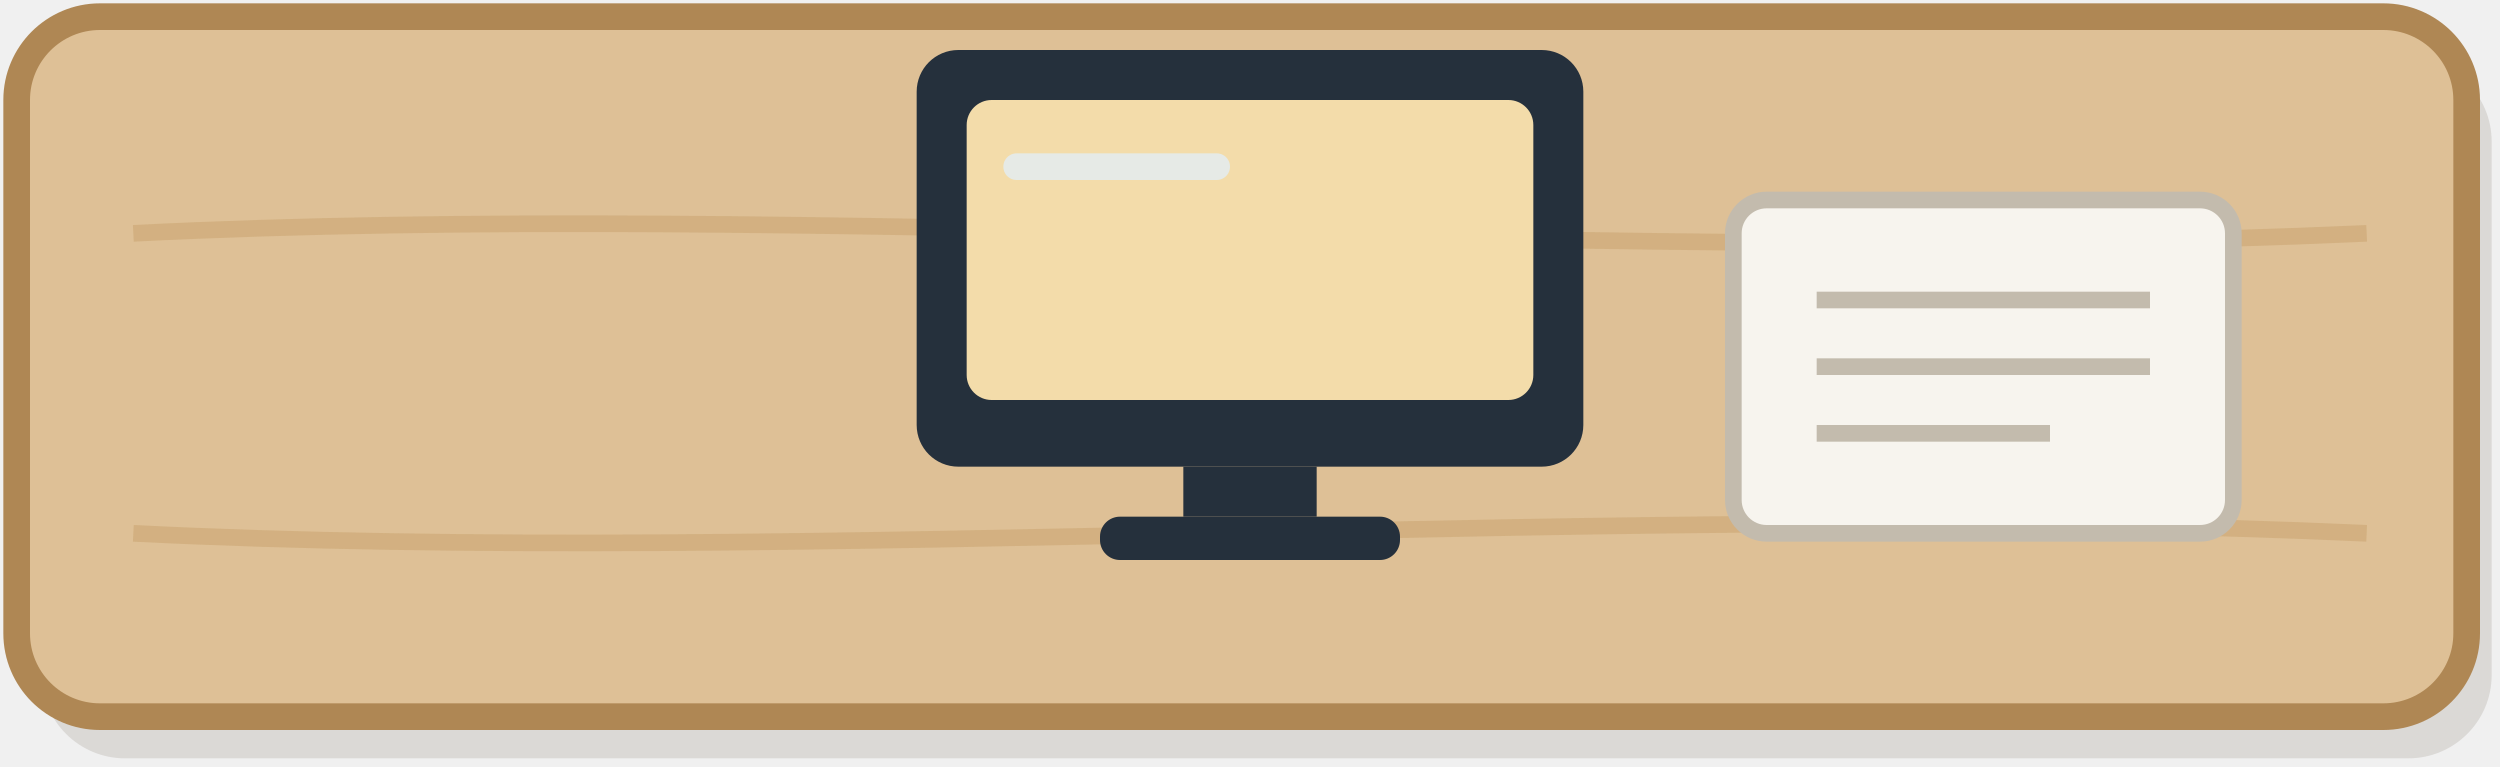
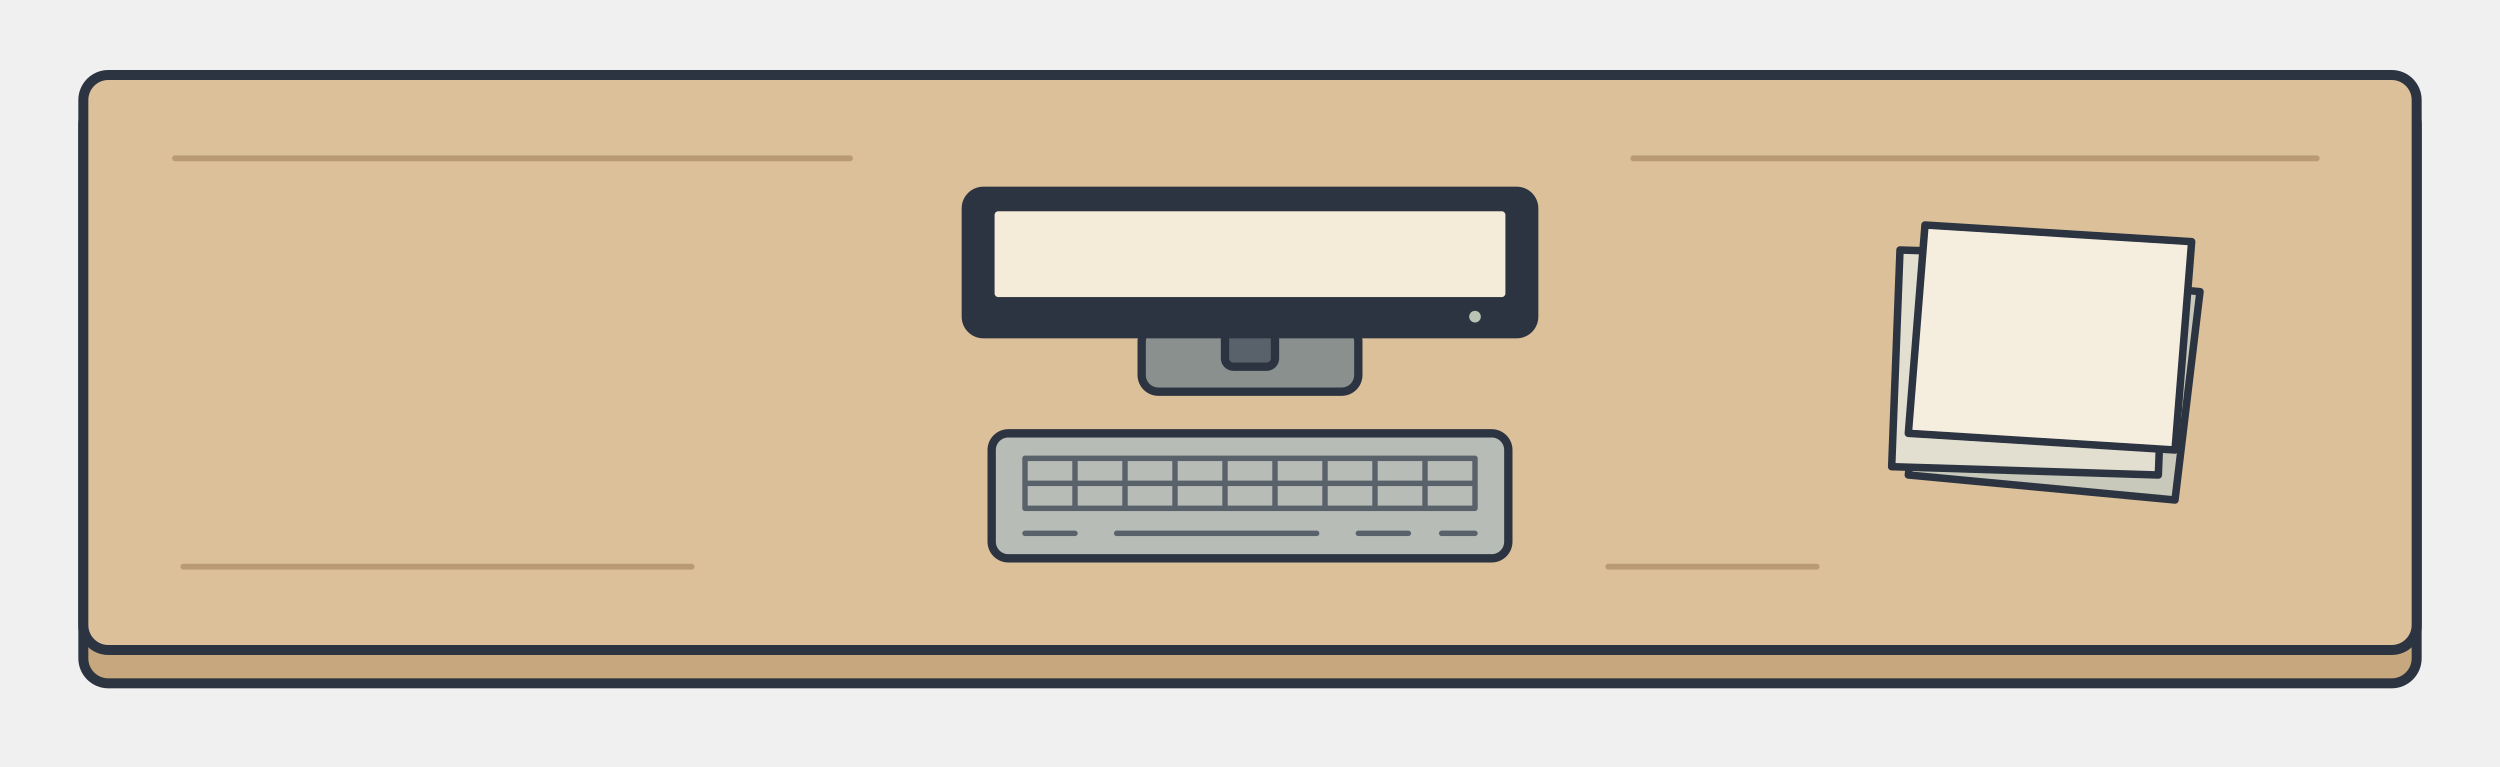
- <svg xmlns="http://www.w3.org/2000/svg" viewBox="0 0 150 46">
-   <rect x="2.5" y="3.5" width="147" height="42" rx="5" fill="#3B2A15" opacity=".12" />
-   <rect x="1" y="1" width="147" height="42" rx="5" fill="#DEC096" stroke="#AF8754" stroke-width="1.6" />
-   <path d="M8 14c40-2 90 2 134 0M8 32c40 2 90-2 134 0" stroke="#CFAB79" stroke-width="1" fill="none" opacity=".75" />
-   <rect x="55" y="3" width="40" height="25" rx="2.5" fill="#25303C" />
-   <rect x="58" y="6" width="34" height="18" rx="1.5" fill="#F3DCAA" />
-   <path d="M61 10h12" stroke="#E2EEF5" stroke-width="1.6" stroke-linecap="round" opacity=".8" />
-   <rect x="71" y="28" width="8" height="3" fill="#25303C" />
-   <rect x="66" y="31" width="18" height="2.6" rx="1.2" fill="#25303C" />
-   <rect x="104" y="12" width="30" height="20" rx="2" fill="#F7F4EE" stroke="#C3BBAD" />
-   <path d="M109 18h20M109 22h20M109 26h14" stroke="#C3BBAD" stroke-width="1" />
+ <svg xmlns="http://www.w3.org/2000/svg" width="300" height="92" viewBox="0 0 300 92" fill="none">
+   <g clip-path="url(#clip0_4_495)">
+     <path d="M287 12H13C11.343 12 10 13.343 10 15V79C10 80.657 11.343 82 13 82H287C288.657 82 290 80.657 290 79V15C290 13.343 288.657 12 287 12Z" fill="#C7A77E" stroke="#2B3440" stroke-width="1.2" />
+     <path d="M287 9H13C11.343 9 10 10.343 10 12V75C10 76.657 11.343 78 13 78H287C288.657 78 290 76.657 290 75V12C290 10.343 288.657 9 287 9Z" fill="#DCC09A" stroke="#2B3440" stroke-width="1.2" />
+     <path d="M21 19H102M196 19H278M22 68H83M193 68H218" stroke="#B89B75" stroke-width="0.7" stroke-linecap="round" />
+     <path d="M161 39H139C137.895 39 137 39.895 137 41V45C137 46.105 137.895 47 139 47H161C162.105 47 163 46.105 163 45V41C163 39.895 162.105 39 161 39Z" fill="#89908E" stroke="#2B3440" />
+     <path d="M152 35H148C147.448 35 147 35.448 147 36V43C147 43.552 147.448 44 148 44H152C152.552 44 153 43.552 153 43V36C153 35.448 152.552 35 152 35Z" fill="#59616A" stroke="#2B3440" />
+     <path d="M182 23H118C116.895 23 116 23.895 116 25V38C116 39.105 116.895 40 118 40H182C183.105 40 184 39.105 184 38V25C184 23.895 183.105 23 182 23Z" fill="#2B3440" stroke="#2B3440" stroke-width="1.2" />
+     <path d="M180.2 25H119.8C119.358 25 119 25.358 119 25.8V35.2C119 35.642 119.358 36 119.8 36H180.2C180.642 36 181 35.642 181 35.2V25.8C181 25.358 180.642 25 180.2 25Z" fill="#F4EBD9" stroke="#2B3440" stroke-width="0.7" />
+     <path d="M177 38.7C177.387 38.7 177.7 38.387 177.7 38C177.7 37.613 177.387 37.3 177 37.3C176.613 37.3 176.3 37.613 176.3 38C176.3 38.387 176.613 38.7 177 38.7Z" fill="#B9C4B5" />
+     <path d="M179 52H121C119.895 52 119 52.895 119 54V65C119 66.105 119.895 67 121 67H179C180.105 67 181 66.105 181 65V54C181 52.895 180.105 52 179 52Z" fill="#B8BCB6" stroke="#2B3440" />
+     <path d="M123 58H177M129 55V61M135 55V61M141 55V61M147 55V61M153 55V61M159 55V61M165 55V61M171 55V61M123 64H129M134 64H158M163 64H169M173 64H177M123 55H177V61H123V55Z" stroke="#59616A" stroke-width="0.65" stroke-linecap="round" stroke-linejoin="round" />
+     <path d="M232 32L264 35L261 60L229 57L232 32Z" fill="#C8C8BB" stroke="#2B3440" stroke-width="0.9" stroke-linejoin="round" />
+     <path d="M228 30L260 31L259 57L227 56L228 30Z" fill="#E2DFD1" stroke="#2B3440" stroke-width="0.9" stroke-linejoin="round" />
+     <path d="M231 27L263 29L261 54L229 52L231 27Z" fill="#F5EEDF" stroke="#2B3440" stroke-width="0.9" stroke-linejoin="round" />
+   </g>
+   <defs>
+     <clipPath id="clip0_4_495">
+       <rect width="300" height="92" fill="white" />
+     </clipPath>
+   </defs>
</svg>
